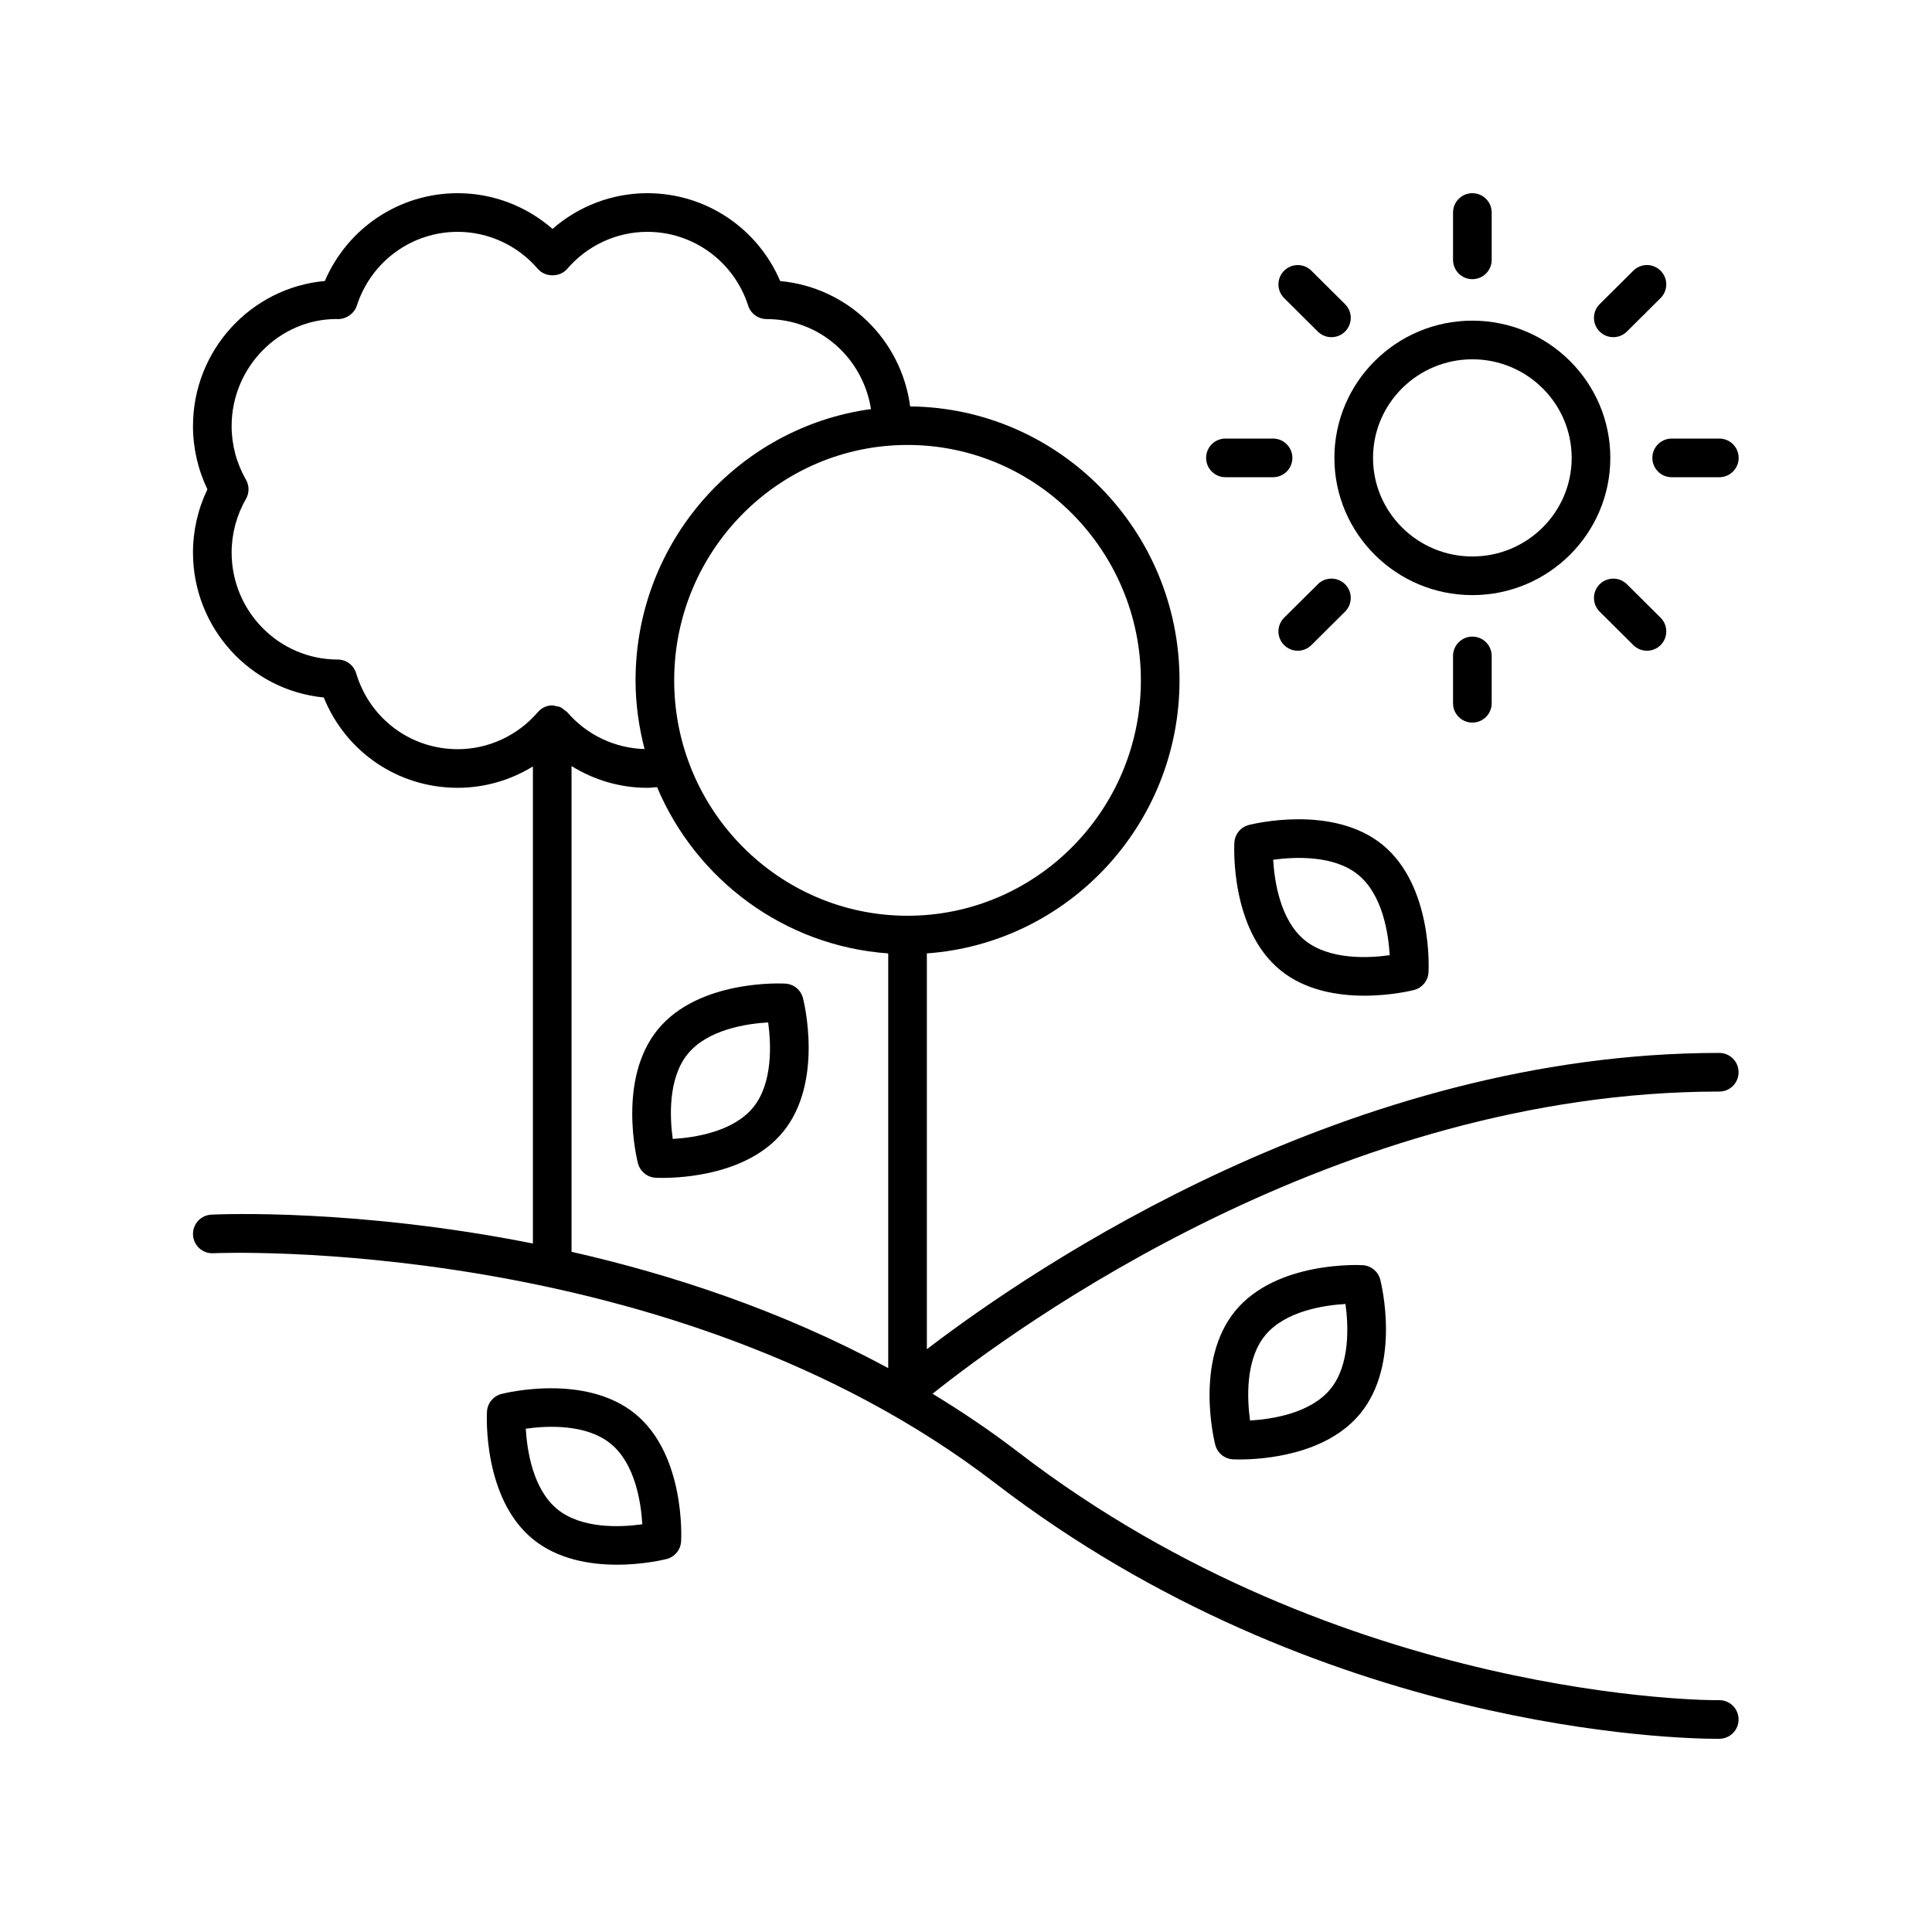
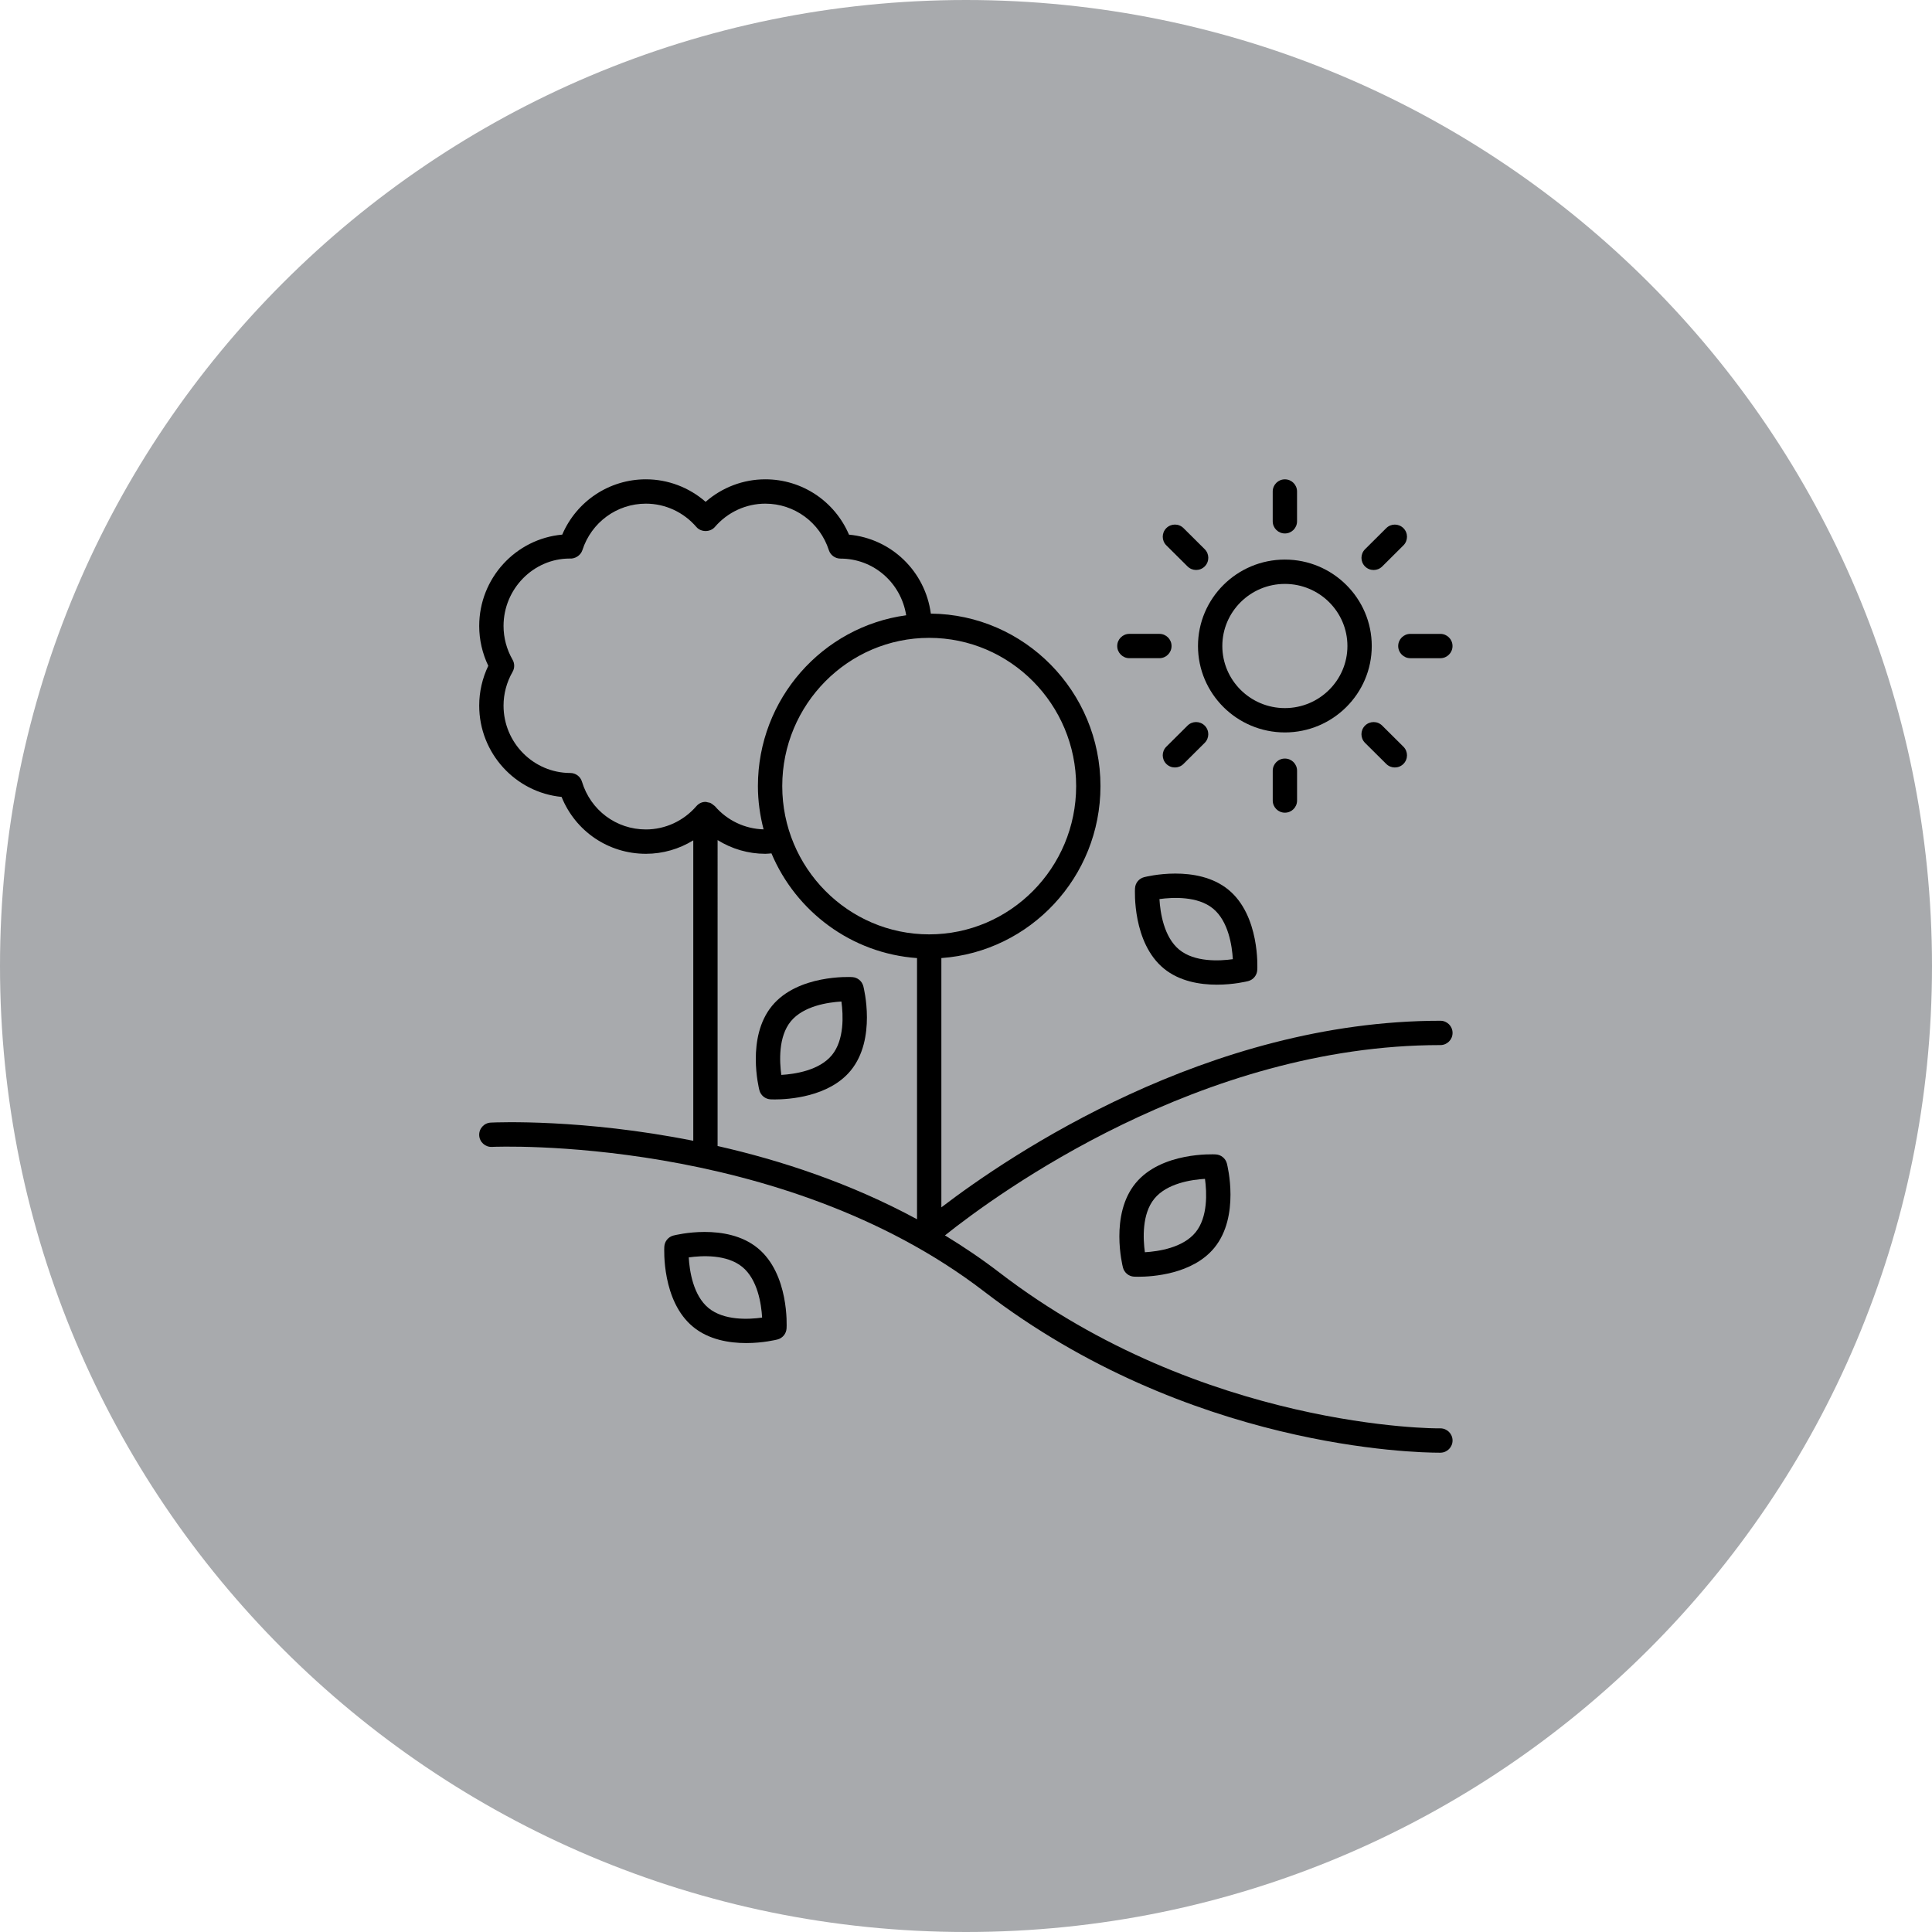
- <svg xmlns="http://www.w3.org/2000/svg" width="1200pt" height="1200pt" version="1.1" viewBox="0 0 1200 1200">
+ <svg xmlns="http://www.w3.org/2000/svg" width="512pt" height="512pt" version="1.1" viewBox="0 0 512 512">
  <g>
-     <path d="m1000.2 284.41c0-47.004-38.438-85.242-85.688-85.242s-85.699 38.238-85.699 85.242c0 46.992 38.449 85.23 85.699 85.23s85.688-38.238 85.688-85.23zm-85.688 61.23c-34.02 0-61.699-27.469-61.699-61.23 0-33.773 27.68-61.242 61.699-61.242 34.02 0 61.688 27.469 61.688 61.242 0 33.762-27.668 61.23-61.688 61.23z" />
-     <path d="m926.51 161.4v-29.402c0-6.633-5.367-12-12-12-6.633 0-12 5.367-12 12v29.402c0 6.633 5.367 12 12 12 6.633 0 12-5.367 12-12z" />
-     <path d="m835.44 188.92-20.918-20.789c-4.699-4.676-12.293-4.641-16.969 0.047-4.676 4.699-4.652 12.305 0.047 16.969l20.918 20.789c2.344 2.332 5.402 3.492 8.461 3.492 3.082 0 6.164-1.184 8.508-3.539 4.676-4.699 4.652-12.305-0.047-16.969z" />
-     <path d="m761.14 272.4c-6.633 0-12 5.367-12 12 0 6.633 5.367 12 12 12h29.578c6.633 0 12-5.367 12-12 0-6.633-5.367-12-12-12z" />
-     <path d="m797.6 383.67c-4.699 4.664-4.723 12.27-0.047 16.969 2.344 2.356 5.426 3.539 8.508 3.539 3.059 0 6.117-1.16 8.461-3.492l20.918-20.789c4.699-4.664 4.723-12.27 0.047-16.969-4.676-4.699-12.27-4.734-16.969-0.047z" />
-     <path d="m902.51 407.41v29.402c0 6.633 5.367 12 12 12 6.633 0 12-5.367 12-12v-29.402c0-6.633-5.367-12-12-12-6.633 0-12 5.367-12 12z" />
-     <path d="m1014.5 400.69c2.344 2.332 5.402 3.492 8.461 3.492 3.082 0 6.164-1.184 8.508-3.539 4.676-4.699 4.652-12.305-0.047-16.969l-20.918-20.789c-4.699-4.676-12.293-4.641-16.969 0.047-4.676 4.699-4.652 12.305 0.047 16.969z" />
-     <path d="m1067.9 296.41c6.633 0 12-5.367 12-12 0-6.633-5.367-12-12-12h-29.59c-6.633 0-12 5.367-12 12 0 6.633 5.367 12 12 12z" />
-     <path d="m1010.5 205.93 20.906-20.789c4.699-4.676 4.723-12.27 0.047-16.969s-12.27-4.734-16.969-0.047l-20.906 20.789c-4.699 4.676-4.723 12.27-0.047 16.969 2.344 2.356 5.426 3.539 8.508 3.539 3.059 0 6.117-1.16 8.461-3.492z" />
-     <path d="m131.3 754.44c-6.621 0.316-11.73 5.941-11.414 12.562 0.316 6.621 5.93 11.719 12.562 11.414 2.836-0.211 284.4-11.801 485.6 142.73 201.63 154.88 426.15 158.86 448.46 158.86 0.691 0 1.195-0.012 1.488-0.012 6.633-0.07 11.941-5.508 11.871-12.129-0.07-6.586-5.438-11.871-12-11.871h-0.129c-2.871 0.27-233.91 0.633-435.07-153.88-17.359-13.332-35.258-25.375-53.441-36.426 51.512-41.105 251.84-187.7 488.64-187.7 6.633 0 12-5.367 12-12s-5.367-12-12-12c-229.11 0-424.57 132.34-492.18 184.03v-245.85c87.547-6.25 156.93-79.832 156.93-169.6 0-93.297-74.906-169.23-167.3-170.13-5.547-41.746-38.961-74.008-80.727-77.871-14.109-32.965-46.289-54.574-82.523-54.574-21.762 0-42.621 7.969-58.887 22.195-16.277-14.227-37.137-22.195-58.898-22.195-36.211 0-68.391 21.598-82.512 54.539-45.844 4.102-81.902 42.961-81.902 90.141 0 13.57 3.082 27.012 8.953 39.246-5.871 12.234-8.953 25.676-8.953 39.246 0 46.922 35.707 85.641 81.234 90.059 13.723 33.891 46.16 56.098 83.18 56.098 16.656 0 32.762-4.703 46.711-13.27v296.32c-108.97-21.691-193.35-18.238-199.7-17.938zm577.32-331.86c0 80.625-65.016 146.21-144.94 146.21-79.91 0-144.93-65.59-144.93-146.21s65.016-146.21 144.93-146.21c79.922 0 144.94 65.59 144.94 146.21zm-424.34 42.75c-29.227 0-54.574-18.938-63.07-47.133-1.523-5.074-6.188-8.543-11.473-8.543-36.328-0.035-65.871-29.848-65.871-66.48 0-11.637 3.082-23.133 8.906-33.27 2.121-3.703 2.121-8.25 0-11.953-5.824-10.137-8.906-21.633-8.906-33.27 0-36.668 29.566-66.492 65.086-66.527 5.297 0.48 10.945-2.965 12.656-8.25 8.871-27.457 34.055-45.902 62.672-45.902 19.066 0 37.219 8.391 49.805 23.027 4.559 5.309 13.641 5.297 18.199-0.012 12.562-14.625 30.715-23.016 49.781-23.016 28.605 0 53.789 18.434 62.66 45.879 1.594 4.957 6.281 8.309 11.484 8.309 32.812 0 59.711 24.012 64.785 55.895-82.426 11.227-146.24 82.41-146.24 168.5 0 14.754 2.07 28.996 5.586 42.656-18.43-0.492-35.875-8.742-48.055-22.922-0.199-0.234-0.504-0.324-0.719-0.543-0.258-0.266-0.594-0.422-0.875-0.66-0.93-0.77-1.84-1.527-2.941-1.984-0.723-0.312-1.547-0.344-2.332-0.512-0.754-0.148-1.457-0.488-2.238-0.488-0.031 0-0.059 0.02-0.09 0.02-0.035 0-0.062-0.02-0.098-0.02-3.641 0-6.793 1.703-8.992 4.262-12.582 14.582-30.695 22.941-49.719 22.941zm70.711 10.484c14.027 8.715 30.27 13.516 47.074 13.516 2.008 0 4.027-0.289 6.047-0.426 24.223 57.461 78.961 98.672 143.58 103.28v257.59c-65.914-35.703-134.47-58.133-196.7-72.258z" />
-     <path d="m498.73 619.91c-1.312-5.062-5.742-8.695-10.969-8.977-2.133-0.141-53.672-2.602-79.125 28.441-25.441 31.031-12.938 81.047-12.398 83.168 1.312 5.062 5.742 8.695 10.969 8.977 0.328 0.023 1.816 0.094 4.195 0.094 13.137 0 53.379-2.25 74.93-28.535 25.441-31.031 12.938-81.047 12.398-83.168zm-30.961 67.957c-12.469 15.211-36.633 18.773-49.922 19.547-1.816-13.219-3.035-37.711 9.352-52.828 12.469-15.211 36.633-18.773 49.922-19.547 1.816 13.219 3.035 37.711-9.352 52.828z" />
-     <path d="m846.34 785.82c-2.133-0.117-53.66-2.602-79.125 28.441-25.441 31.031-12.938 81.047-12.398 83.168 1.312 5.062 5.742 8.695 10.969 8.977 0.328 0.023 1.816 0.094 4.195 0.094 13.137 0 53.379-2.25 74.93-28.535 25.441-31.031 12.938-81.047 12.398-83.168-1.312-5.062-5.742-8.695-10.969-8.977zm-19.992 76.934c-12.469 15.211-36.633 18.773-49.922 19.547-1.816-13.219-3.035-37.711 9.352-52.828 12.469-15.211 36.633-18.773 49.922-19.547 1.816 13.219 3.035 37.711-9.352 52.828z" />
-     <path d="m795.13 602.5c15.48 12.691 35.695 15.938 52.324 15.938 16.688 0 29.777-3.269 30.844-3.539 5.062-1.312 8.695-5.742 8.977-10.969 0.129-2.18 2.602-53.672-28.441-79.125-31.02-25.453-81.023-12.938-83.168-12.398-5.062 1.312-8.695 5.742-8.977 10.969-0.129 2.168-2.602 53.66 28.441 79.125zm48.492-59.133c15.211 12.469 18.773 36.633 19.547 49.922-13.23 1.863-37.699 3.047-52.828-9.352-15.211-12.48-18.773-36.633-19.547-49.934 13.207-1.805 37.711-3.035 52.828 9.363z" />
-     <path d="m311.44 865.82c-5.062 1.312-8.695 5.742-8.977 10.969-0.129 2.18-2.602 53.672 28.441 79.125 15.48 12.703 35.695 15.949 52.336 15.949 16.688 0 29.766-3.269 30.832-3.539 5.062-1.312 8.695-5.742 8.977-10.969 0.129-2.18 2.602-53.672-28.441-79.125-31.008-25.441-81.035-12.949-83.168-12.41zm34.676 71.531c-15.223-12.48-18.773-36.668-19.547-49.957 13.16-1.875 37.582-3.106 52.828 9.398 15.223 12.48 18.773 36.668 19.547 49.957-13.195 1.852-37.594 3.094-52.828-9.398z" />
+     <path d="m512 256c0 141.39-114.61 256-256 256s-256-114.61-256-256 114.61-256 256-256 256 114.61 256 256" fill="#a8aaad" />
+     <path d="m363.53 171.2c0-12.629-10.328-22.906-23.023-22.906-12.695 0-23.027 10.273-23.027 22.906 0 12.625 10.332 22.902 23.027 22.902 12.695 0 23.023-10.277 23.023-22.902zm-23.023 16.453c-9.141 0-16.578-7.379-16.578-16.453s7.438-16.457 16.578-16.457c9.141 0 16.574 7.379 16.574 16.457 0 9.07-7.434 16.453-16.574 16.453z" />
+     <path d="m343.73 138.15v-7.898c0-1.781-1.441-3.223-3.223-3.223s-3.223 1.441-3.223 3.223v7.898c0 1.781 1.441 3.223 3.223 3.223 1.777 0.004 3.223-1.438 3.223-3.223z" />
+     <path d="m319.26 145.54-5.621-5.586c-1.262-1.258-3.305-1.246-4.559 0.012-1.258 1.262-1.25 3.305 0.012 4.559l5.621 5.586c0.629 0.625 1.453 0.938 2.273 0.938 0.828 0 1.656-0.316 2.285-0.949 1.258-1.262 1.254-3.305-0.012-4.559z" />
+     <path d="m299.3 167.98c-1.781 0-3.223 1.441-3.223 3.223s1.441 3.223 3.223 3.223h7.949c1.781 0 3.223-1.441 3.223-3.223s-1.441-3.223-3.223-3.223z" />
+     <path d="m309.09 197.88c-1.262 1.254-1.27 3.297-0.012 4.559 0.629 0.633 1.457 0.949 2.285 0.949 0.82 0 1.645-0.312 2.273-0.938l5.621-5.586c1.262-1.254 1.27-3.297 0.012-4.559-1.258-1.262-3.297-1.273-4.559-0.012z" />
+     <path d="m337.29 204.25v7.898c0 1.781 1.441 3.223 3.223 3.223s3.223-1.441 3.223-3.223v-7.898c0-1.781-1.441-3.223-3.223-3.223-1.781-0.004-3.223 1.438-3.223 3.223z" />
+     <path d="m367.37 202.45c0.629 0.625 1.453 0.938 2.273 0.938 0.828 0 1.656-0.316 2.285-0.949 1.258-1.262 1.25-3.305-0.012-4.559l-5.621-5.586c-1.262-1.258-3.305-1.246-4.559 0.012-1.258 1.262-1.25 3.305 0.012 4.559z" />
+     <path d="m381.71 174.43c1.781 0 3.223-1.441 3.223-3.223s-1.441-3.223-3.223-3.223h-7.949c-1.781 0-3.223 1.441-3.223 3.223s1.441 3.223 3.223 3.223z" />
+     <path d="m366.3 150.12 5.617-5.586c1.262-1.258 1.27-3.297 0.012-4.559-1.258-1.262-3.297-1.273-4.559-0.012l-5.617 5.586c-1.262 1.258-1.27 3.297-0.012 4.559 0.629 0.633 1.457 0.949 2.285 0.949 0.82 0 1.645-0.312 2.273-0.938z" />
+     <path d="m130.06 297.5c-1.777 0.086-3.152 1.598-3.066 3.375 0.086 1.777 1.594 3.148 3.375 3.066 0.762-0.059 76.418-3.172 130.48 38.352 54.18 41.613 114.51 42.684 120.5 42.684 0.188 0.004 0.324 0 0.402 0 1.781-0.02 3.207-1.48 3.191-3.258-0.02-1.773-1.461-3.191-3.227-3.191h-0.035c-0.77 0.074-62.852 0.172-116.9-41.348-4.664-3.582-9.473-6.816-14.359-9.789 13.844-11.043 67.672-50.434 131.3-50.434 1.781 0 3.223-1.441 3.223-3.223s-1.441-3.223-3.223-3.223c-61.562 0-114.08 35.559-132.25 49.449v-66.062c23.523-1.68 42.164-21.449 42.164-45.57 0-25.07-20.129-45.473-44.953-45.715-1.492-11.219-10.469-19.887-21.691-20.926-3.789-8.855-12.434-14.664-22.172-14.664-5.848 0-11.453 2.141-15.824 5.965-4.371-3.82-9.977-5.965-15.824-5.965-9.73 0-18.375 5.805-22.172 14.656-12.316 1.102-22.004 11.543-22.004 24.219 0 3.644 0.828 7.258 2.406 10.547-1.578 3.289-2.406 6.898-2.406 10.547 0 12.609 9.594 23.012 21.828 24.199 3.688 9.105 12.402 15.074 22.352 15.074 4.477 0 8.805-1.262 12.551-3.566v79.621c-29.285-5.832-51.957-4.902-53.664-4.82zm155.13-89.172c0 21.664-17.469 39.289-38.945 39.289-21.473 0-38.941-17.625-38.941-39.289s17.469-39.289 38.941-39.289c21.477 0 38.945 17.625 38.945 39.289zm-114.02 11.484c-7.852 0-14.664-5.09-16.945-12.664-0.41-1.363-1.664-2.297-3.082-2.297-9.762-0.008-17.699-8.02-17.699-17.863 0-3.125 0.828-6.215 2.394-8.941 0.57-0.996 0.57-2.215 0-3.211-1.566-2.723-2.394-5.812-2.394-8.941 0-9.852 7.945-17.867 17.488-17.875 1.422 0.129 2.941-0.797 3.402-2.215 2.379-7.375 9.148-12.332 16.836-12.332 5.125 0 10 2.254 13.383 6.188 1.227 1.426 3.664 1.422 4.891-0.004 3.375-3.93 8.254-6.184 13.375-6.184 7.688 0 14.453 4.953 16.836 12.328 0.43 1.332 1.688 2.234 3.086 2.234 8.816 0 16.043 6.453 17.406 15.02-22.148 3.016-39.293 22.145-39.293 45.273 0 3.965 0.555 7.793 1.5 11.461-4.953-0.133-9.641-2.348-12.91-6.16-0.055-0.062-0.137-0.086-0.191-0.145-0.07-0.07-0.16-0.113-0.234-0.176-0.25-0.207-0.496-0.41-0.789-0.531-0.195-0.082-0.414-0.094-0.625-0.137-0.203-0.039-0.391-0.133-0.602-0.133-0.008 0-0.016 0.004-0.023 0.004-0.008 0-0.016-0.004-0.027-0.004-0.977 0-1.824 0.457-2.414 1.145-3.387 3.914-8.254 6.16-13.367 6.16zm19 2.82c3.769 2.344 8.133 3.633 12.648 3.633 0.539 0 1.082-0.078 1.625-0.113 6.508 15.441 21.219 26.512 38.578 27.75v69.215c-17.711-9.594-36.133-15.621-52.852-19.414z" />
+     <path d="m228.79 261.35c-0.352-1.359-1.543-2.336-2.949-2.41-0.574-0.039-14.422-0.699-21.262 7.641-6.836 8.34-3.477 21.777-3.332 22.348 0.352 1.359 1.543 2.336 2.949 2.41 0.09 0.008 0.488 0.023 1.129 0.023 3.531 0 14.344-0.605 20.133-7.668 6.836-8.336 3.477-21.773 3.332-22.344zm-8.32 18.258c-3.352 4.086-9.844 5.043-13.414 5.254-0.488-3.551-0.816-10.133 2.512-14.195 3.352-4.086 9.844-5.043 13.414-5.254 0.488 3.555 0.816 10.133-2.512 14.195z" />
+     <path d="m322.19 305.93c-0.574-0.031-14.418-0.699-21.262 7.641-6.836 8.34-3.477 21.777-3.332 22.348 0.352 1.359 1.543 2.336 2.949 2.41 0.09 0.008 0.488 0.023 1.129 0.023 3.531 0 14.344-0.605 20.133-7.668 6.836-8.34 3.477-21.777 3.332-22.348-0.355-1.352-1.543-2.328-2.949-2.406zm-5.371 20.672c-3.352 4.086-9.844 5.043-13.414 5.254-0.488-3.551-0.816-10.133 2.512-14.195 3.352-4.086 9.844-5.043 13.414-5.254 0.488 3.555 0.816 10.133-2.512 14.195z" />
+     <path d="m308.43 256.67c4.16 3.41 9.59 4.281 14.059 4.281 4.484 0 8-0.879 8.289-0.949 1.359-0.352 2.336-1.543 2.41-2.949 0.035-0.586 0.699-14.422-7.641-21.262-8.336-6.84-21.77-3.477-22.348-3.332-1.359 0.352-2.336 1.543-2.41 2.949-0.035 0.582-0.699 14.418 7.641 21.262zm13.031-15.891c4.086 3.352 5.043 9.844 5.254 13.414-3.555 0.5-10.129 0.82-14.195-2.512-4.09-3.356-5.047-9.844-5.254-13.418 3.551-0.484 10.133-0.816 14.195 2.516z" />
+     <path d="m178.46 327.43c-1.359 0.352-2.336 1.543-2.41 2.949-0.035 0.586-0.699 14.422 7.641 21.262 4.16 3.414 9.59 4.285 14.062 4.285 4.484 0 7.996-0.879 8.285-0.949 1.359-0.352 2.336-1.543 2.41-2.949 0.035-0.586 0.699-14.422-7.641-21.262-8.332-6.84-21.777-3.481-22.348-3.336zm9.316 19.219c-4.09-3.352-5.043-9.852-5.254-13.422 3.535-0.504 10.098-0.836 14.195 2.523 4.09 3.352 5.043 9.852 5.254 13.422-3.547 0.5-10.102 0.832-14.195-2.523z" />
  </g>
</svg>
